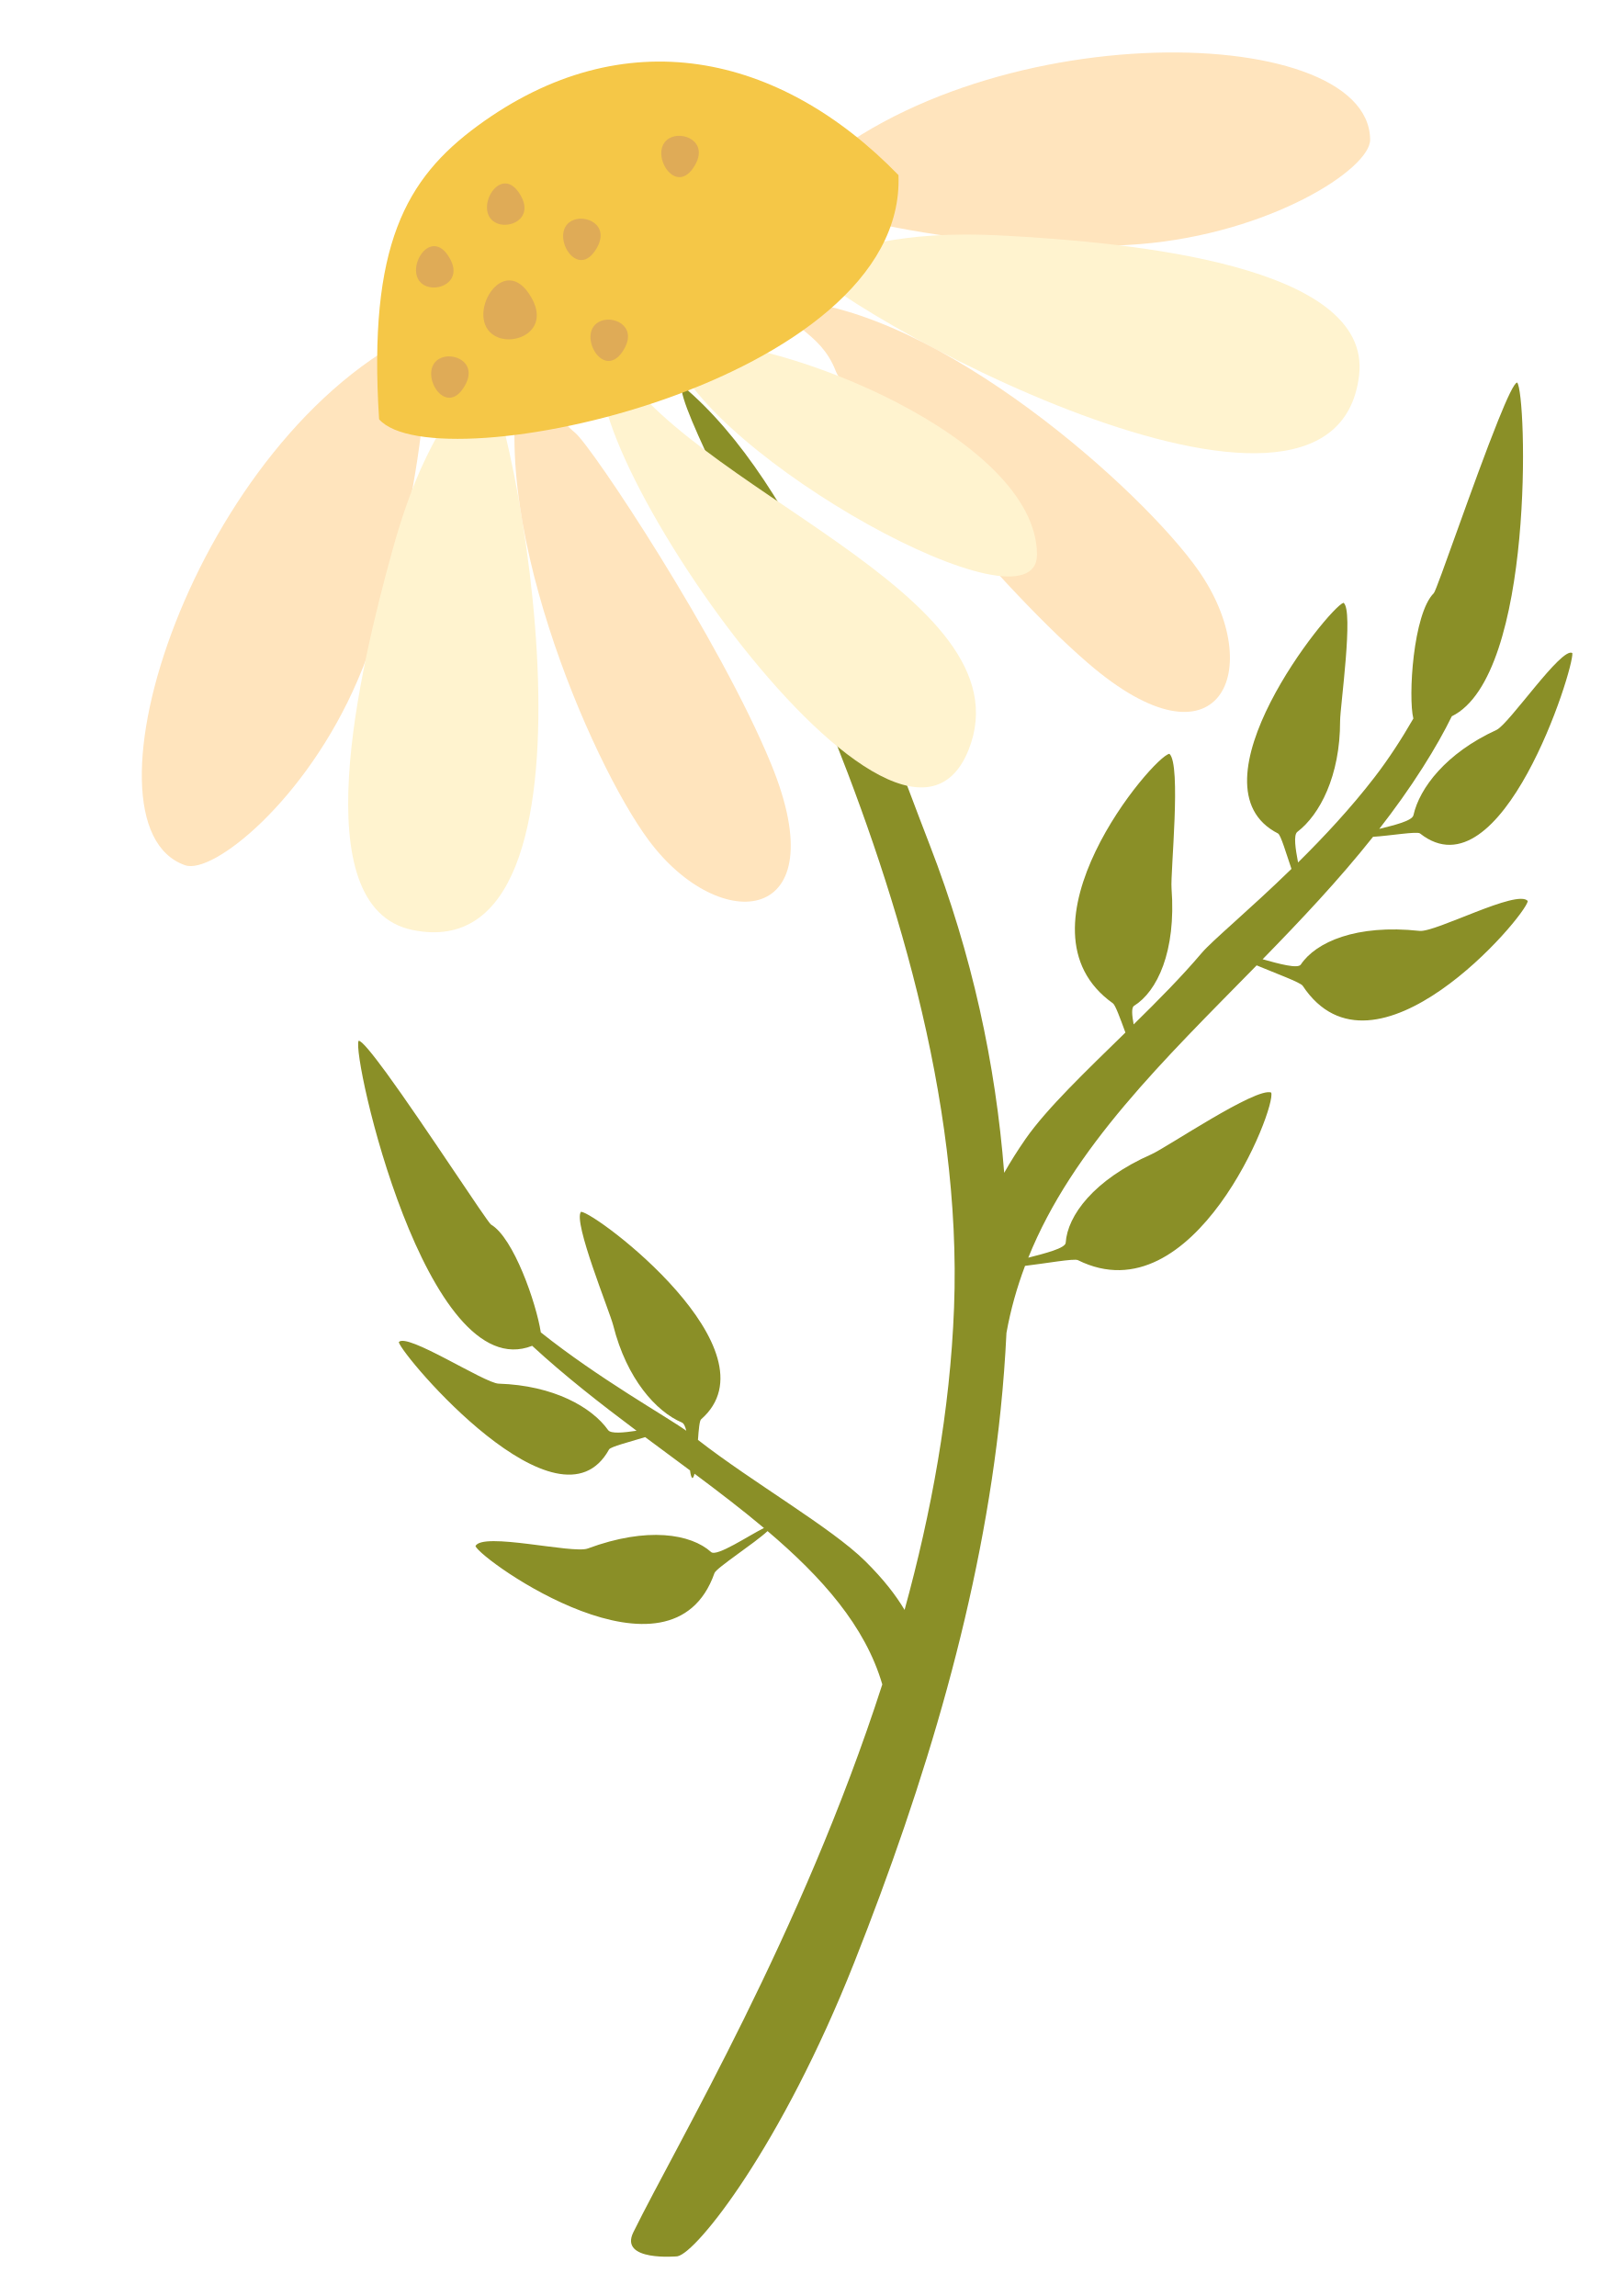
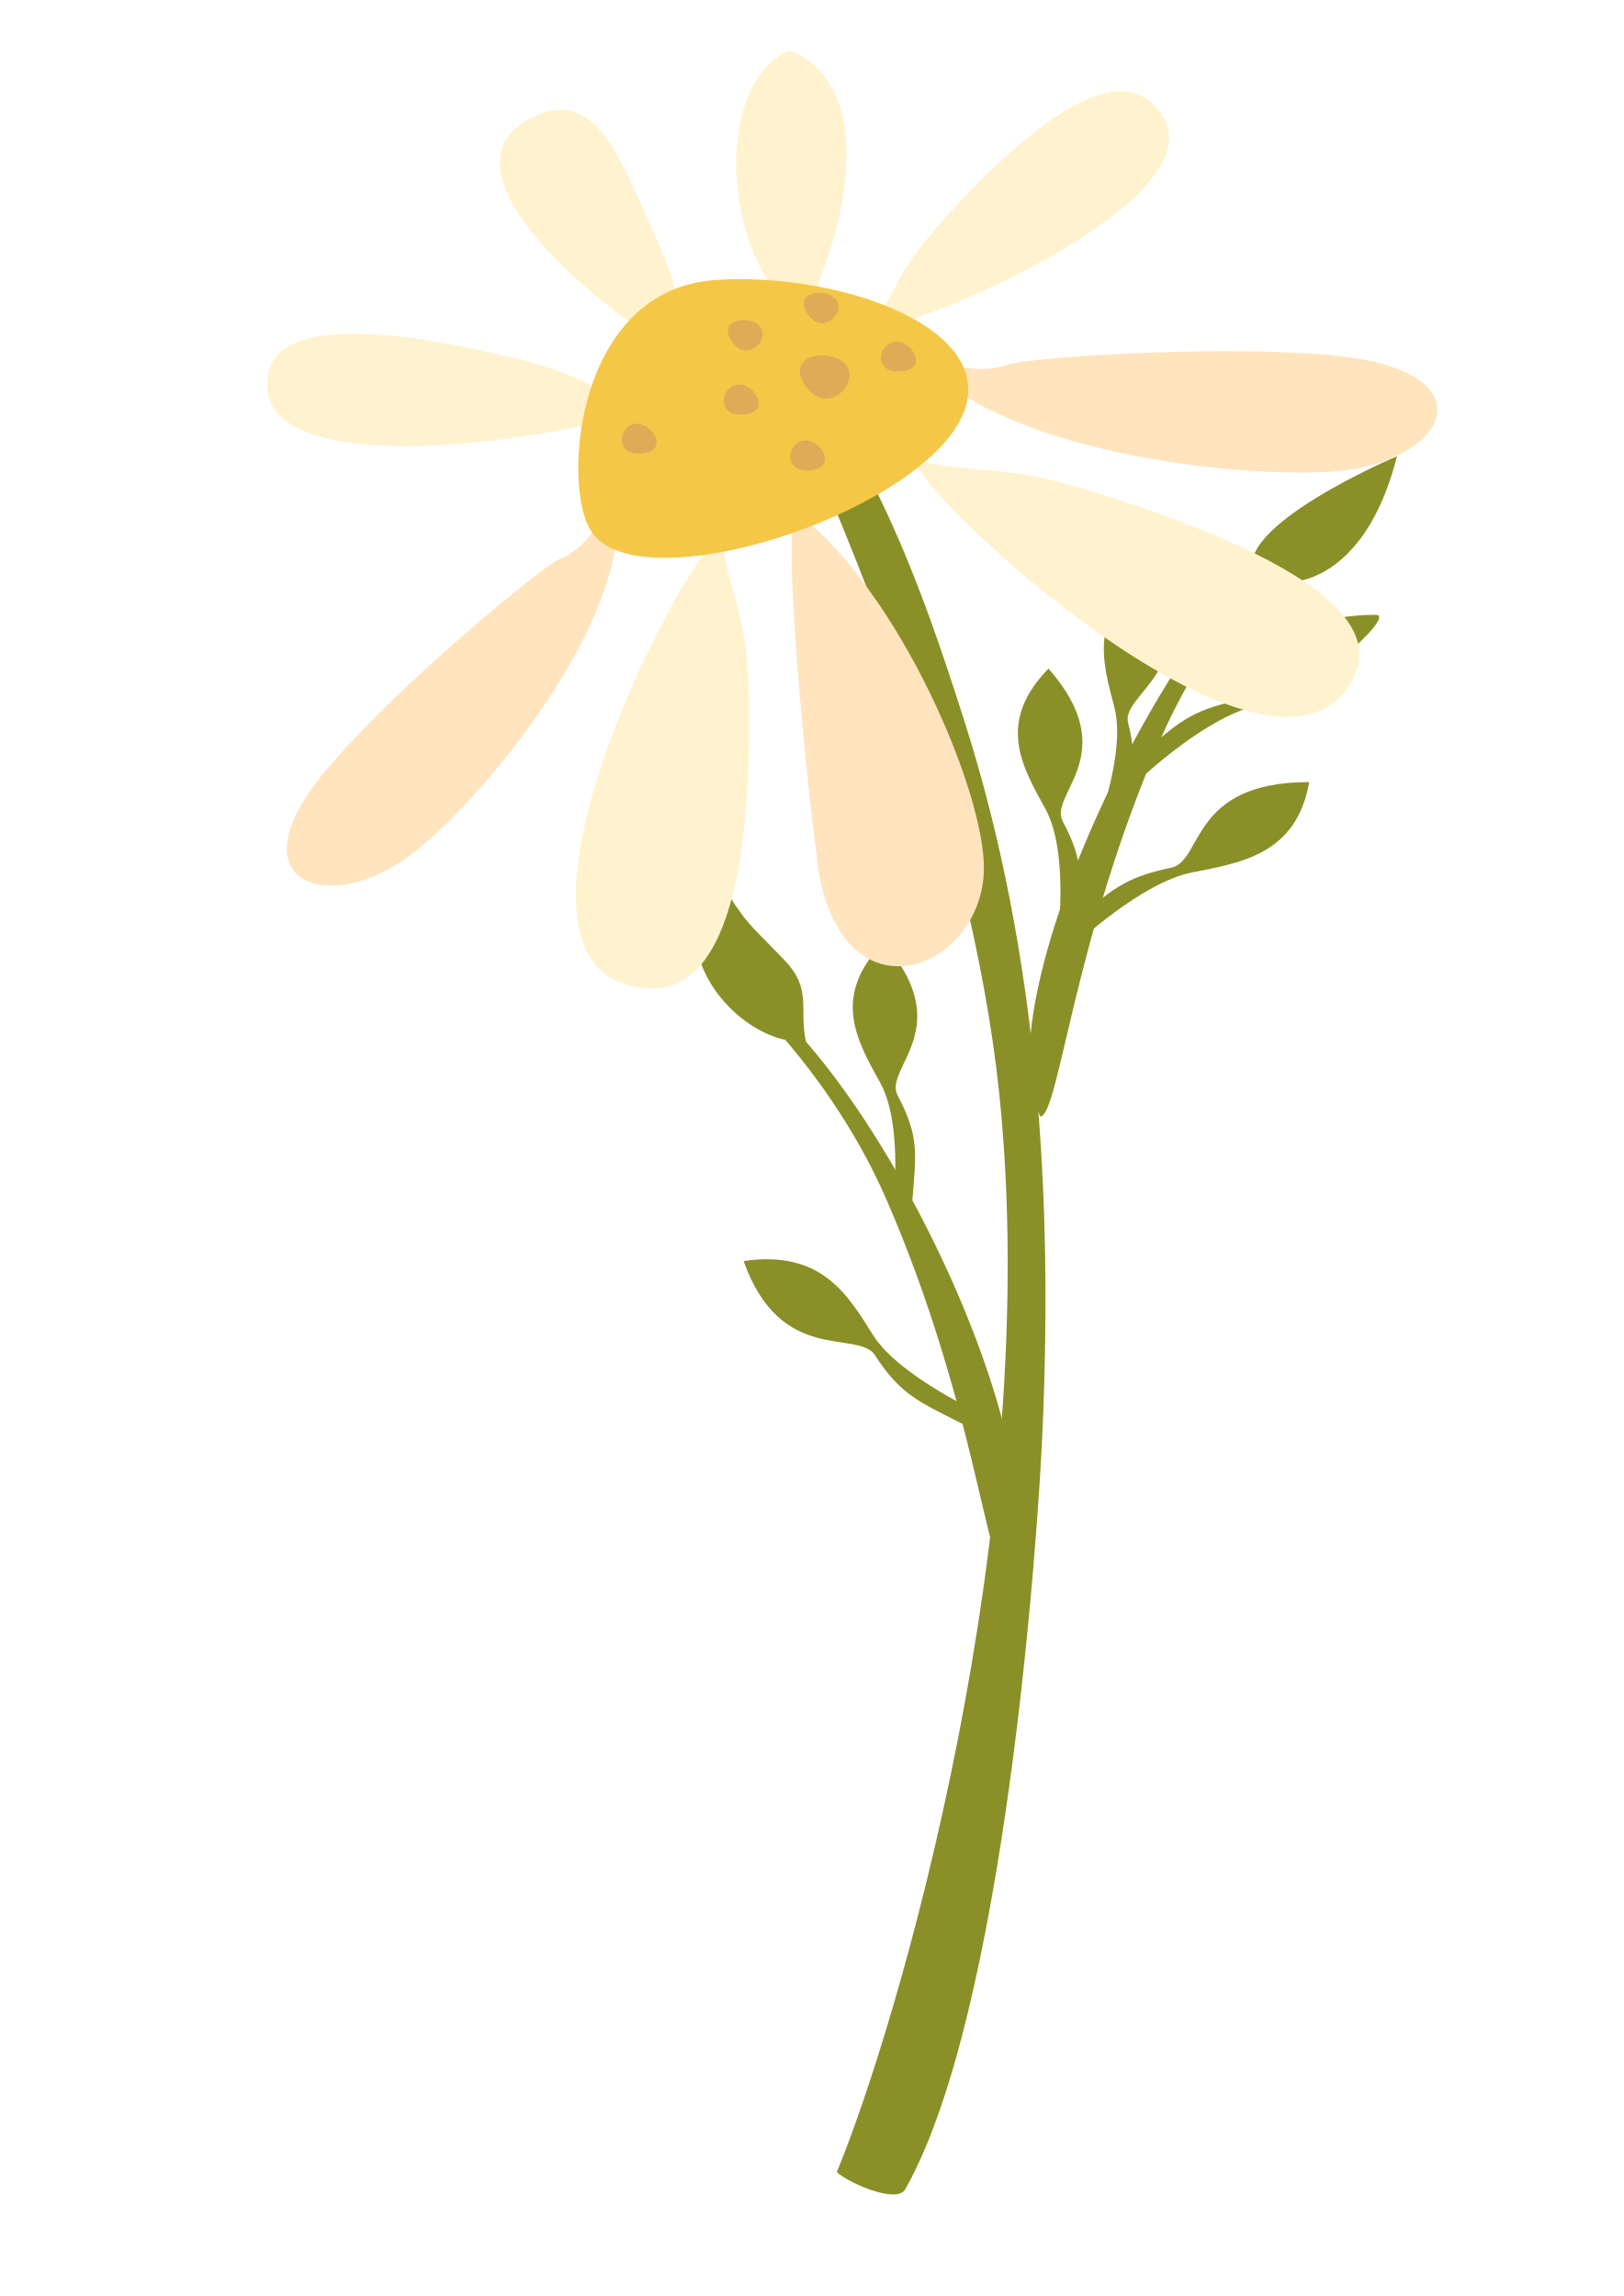
<svg xmlns="http://www.w3.org/2000/svg" width="210mm" height="297mm" viewBox="0 0 210 297" version="1.1" id="svg415">
  <defs id="defs412" />
  <g id="layer1">
-     <g id="g611">
-       <path d="m 88.134,49.796 c -0.799,6.171 37.346,65.045 35.256,119.38 -0.506,13.281 -2.936,26.482 -6.397,39.072 -1.092,-1.838 -2.689,-3.935 -5.093,-6.312 -4.38,-4.334 -14.579,-10.178 -21.629,-15.677 0.093,-1.345 0.2,-2.483 0.399,-2.657 10.119,-8.841 -13.527,-26.735 -15.524,-26.854 -1.085,1.231 3.728,12.941 4.167,14.705 1.744,6.93 5.559,11.145 8.874,12.556 0.26,0.112 0.439,0.511 0.572,1.065 -2.57,-1.844 -11.297,-6.731 -18.813,-12.723 -0.592,-3.794 -3.515,-12.228 -6.437,-13.945 -0.466,-0.28 -8.621,-12.876 -13.534,-19.62 -1.844,-2.516 -3.229,-4.219 -3.595,-4.153 -0.945,1.803 8.741,44.875 22.448,39.456 4.234,3.908 8.861,7.51 13.501,10.985 -1.651,0.245 -3.322,0.425 -3.681,-0.088 -2.09,-2.942 -7.017,-5.777 -14.16,-6.004 -1.818,-0.053 -11.936,-6.684 -12.915,-5.364 0.539,1.923 20.717,25.642 27.201,13.873 0.2,-0.352 2.676,-0.979 4.667,-1.591 1.95,1.452 3.894,2.883 5.805,4.307 0.067,0.546 0.16,0.926 0.313,0.992 0.107,-0.061 0.193,-0.26 0.266,-0.566 3.129,2.337 6.158,4.653 8.98,7.023 -1.97,0.973 -6.111,3.768 -6.837,3.109 -2.596,-2.342 -8.241,-3.321 -15.95,-0.458 -1.957,0.725 -13.64,-2.191 -14.526,-0.307 0.812,1.891 25.357,19.307 30.916,3.483 0.233,-0.666 5.199,-3.868 6.864,-5.427 7.016,5.959 12.622,12.249 14.839,19.832 -10.418,32.32 -26.515,59.322 -32.2,70.871 -1.877,3.821 5.692,3.109 5.692,3.109 2.523,-0.452 13.467,-14.239 22.867,-37.978 9.26,-23.406 16.463,-47.345 18.953,-71.576 v 0 -0.008 c 0.339,-3.295 0.586,-6.584 0.746,-9.886 0.539,-3.015 1.358,-5.897 2.403,-8.673 2.663,-0.313 6.338,-0.986 6.837,-0.74 15.019,7.47 25.737,-19.765 24.997,-21.682 -1.95,-0.732 -13.553,7.136 -15.464,7.976 -7.523,3.328 -10.884,7.968 -11.111,11.457 -0.046,0.705 -2.629,1.365 -4.84,1.93 5.752,-14.28 17.642,-25.67 29.537,-37.812 2.437,1.024 5.659,2.197 5.951,2.635 9.268,13.98 28.798,-8.92 29.119,-10.957 -1.325,-1.604 -11.936,4.088 -14.007,3.861 -8.181,-0.885 -13.407,1.452 -15.351,4.354 -0.38,0.573 -2.79,-0.08 -4.939,-0.685 4.926,-5.047 9.832,-10.239 14.28,-15.838 2.142,-0.126 5.697,-0.738 6.077,-0.433 10.544,8.336 19.945,-21.355 19.699,-23.34 -1.411,-0.838 -8.175,9.201 -9.82,9.953 -6.504,2.982 -9.945,7.502 -10.73,11.024 -0.166,0.746 -2.523,1.298 -4.42,1.772 1.983,-2.551 3.874,-5.186 5.619,-7.936 1.564,-2.463 2.803,-4.666 3.761,-6.631 10.771,-5.272 9.693,-41.792 8.455,-43.17 -0.374,0.02 -1.298,2.011 -2.463,4.906 -3.116,7.743 -7.929,21.954 -8.316,22.334 -2.688,2.663 -3.334,13.455 -2.649,16.224 -1.451,2.516 -3.129,5.147 -5.026,7.602 -3.062,3.982 -6.564,7.729 -9.886,11.012 -0.327,-1.731 -0.619,-3.563 -0.086,-3.962 2.868,-2.183 5.538,-7.203 5.525,-14.352 0,-1.811 1.791,-14.346 0.44,-15.278 -1.911,0.607 -20.444,23.753 -8.469,29.844 0.36,0.186 1.065,2.617 1.738,4.581 -5.466,5.325 -10.286,9.307 -11.609,10.877 -2.57,3.036 -5.673,6.171 -8.802,9.24 -0.225,-1.212 -0.3,-2.183 0.053,-2.404 2.97,-1.844 5.466,-6.997 4.847,-15.198 -0.16,-2.083 1.292,-16.03 -0.274,-17.402 -2.042,0.26 -20.976,22.568 -7.302,32.281 0.307,0.213 0.932,1.924 1.611,3.775 -5.113,5 -10.145,9.8 -12.895,13.733 -1.078,1.558 -1.997,3.023 -2.783,4.414 -1.105,-14.087 -4.147,-28.234 -9.626,-42.4 C 113.438,91.734 103.798,62.776 88.134,49.796 v 0" style="fill:#8a8f27;fill-opacity:1;fill-rule:evenodd;stroke:none;stroke-width:0.015" id="path16" />
-       <path d="M 54.563,42.732 C 25.318,56.352 9.081,106.779 23.947,111.926 c 3.588,1.245 15.624,-8.381 22.288,-23.886 7.869,-18.32 10.065,-43.264 8.328,-45.308 v 0" style="fill:#ffe4bd;fill-opacity:1;fill-rule:evenodd;stroke:none;stroke-width:0.015" id="path18" />
-       <path d="m 61.752,45.728 c -3.349,9.36 -6.897,10.652 -10.991,25.431 -4.32,15.584 -11.543,46.212 2.57,49.135 26.715,5.538 13.807,-67.144 8.421,-74.566 v 0" style="fill:#fff3cf;fill-opacity:1;fill-rule:evenodd;stroke:none;stroke-width:0.015" id="path20" />
-       <path d="m 67.717,46.887 c -5.339,19.164 8.701,51.711 16.17,61.79 9.227,12.457 24.412,11.098 15.864,-9.799 C 93.167,82.794 76.571,57.777 74.387,55.986 69.827,52.245 71.279,47.664 67.717,46.887 v 0" style="fill:#ffe4bd;fill-opacity:1;fill-rule:evenodd;stroke:none;stroke-width:0.015" id="path22" />
-       <path d="M 79.027,45.628 C 87.821,63.089 133.329,76.756 125.274,96.987 115.914,120.487 69.408,51.613 79.027,45.628 v 0" style="fill:#fff3cf;fill-opacity:1;fill-rule:evenodd;stroke:none;stroke-width:0.015" id="path24" />
-       <path d="m 101.861,25.037 c 22.221,-23.385 75.198,-22.708 75.345,-6.976 0.033,3.794 -12.929,12.136 -29.738,13.514 -19.877,1.623 -44.222,-4.242 -45.607,-6.538 v 0" style="fill:#ffe4bd;fill-opacity:1;fill-rule:evenodd;stroke:none;stroke-width:0.015" id="path26" />
-       <path d="m 102.414,32.807 c 9.939,-0.194 12.289,-3.15 27.6,-2.318 16.15,0.873 47.485,3.774 45.761,18.087 -3.262,27.081 -68.042,-8.301 -73.361,-15.77 v 0" style="fill:#fff3cf;fill-opacity:1;fill-rule:evenodd;stroke:none;stroke-width:0.015" id="path28" />
-       <path d="m 101.608,38.825 c 19.865,1.045 46.247,24.724 53.423,35.016 8.861,12.715 2.737,26.668 -14.346,11.909 C 127.537,74.393 109.111,50.687 108.112,48.051 c -2.097,-5.519 -6.903,-5.607 -6.504,-9.227 v 0" style="fill:#ffe4bd;fill-opacity:1;fill-rule:evenodd;stroke:none;stroke-width:0.015" id="path30" />
-       <path d="m 88.653,44.203 c 12.316,-0.685 45.281,12.416 45.468,27.461 0.14,11.218 -42.765,-12.688 -47.185,-26.276 -0.067,-0.206 1.418,-1.171 1.718,-1.185 v 0" style="fill:#fff3cf;fill-opacity:1;fill-rule:evenodd;stroke:none;stroke-width:0.015" id="path32" />
-       <path d="M 49.03,54.236 C 47.586,31.72 52.499,23.087 61.772,16.276 80.705,2.384 100.856,6.857 116.201,22.648 117.305,49.542 56.44,62.664 49.03,54.236 v 0" style="fill:#f5c747;fill-opacity:1;fill-rule:evenodd;stroke:none;stroke-width:0.015" id="path34" />
-       <path d="m 64.002,43.445 c 2.476,1.418 7.163,-0.607 4.753,-4.9 -3.608,-6.431 -8.841,2.576 -4.753,4.9 v 0" style="fill:#dfab57;fill-opacity:1;fill-rule:evenodd;stroke:none;stroke-width:0.015" id="path36" />
-       <path d="m 54.849,36.881 c 1.744,0.991 5.026,-0.427 3.335,-3.442 -2.53,-4.514 -6.198,1.803 -3.335,3.442 v 0" style="fill:#dfab57;fill-opacity:1;fill-rule:evenodd;stroke:none;stroke-width:0.015" id="path38" />
-       <path d="m 64.029,28.766 c 1.737,0.991 5.026,-0.427 3.335,-3.442 -2.53,-4.508 -6.204,1.809 -3.335,3.442 v 0" style="fill:#dfab57;fill-opacity:1;fill-rule:evenodd;stroke:none;stroke-width:0.015" id="path40" />
-       <path d="m 73.875,28.6 c 1.738,-0.992 5.026,0.425 3.335,3.442 -2.53,4.513 -6.204,-1.805 -3.335,-3.442 v 0" style="fill:#dfab57;fill-opacity:1;fill-rule:evenodd;stroke:none;stroke-width:0.015" id="path42" />
-       <path d="m 77.416,41.66 c 1.737,-0.998 5.026,0.427 3.335,3.436 -2.536,4.513 -6.204,-1.805 -3.335,-3.436 v 0" style="fill:#dfab57;fill-opacity:1;fill-rule:evenodd;stroke:none;stroke-width:0.015" id="path44" />
-       <path d="m 56.806,46.413 c 1.744,-0.992 5.026,0.427 3.335,3.442 -2.53,4.507 -6.198,-1.811 -3.335,-3.442 v 0" style="fill:#dfab57;fill-opacity:1;fill-rule:evenodd;stroke:none;stroke-width:0.015" id="path46" />
-       <path d="m 86.57,17.881 c 1.744,-0.992 5.033,0.425 3.342,3.436 -2.536,4.513 -6.204,-1.805 -3.342,-3.436 v 0" style="fill:#dfab57;fill-opacity:1;fill-rule:evenodd;stroke:none;stroke-width:0.015" id="path48" />
+     <g id="g1147" transform="matrix(0.3687829,0,0,0.3687829,39.88382,112.1966)">
+       <path d="m 166.767,-185.453 c 33.408,45.826 48.017,86.296 63.168,133.724 26.793,83.873 30.921,169.33 27.57,248.44 -1.676,39.539 -13.349,205.518 -48.186,266.979 -2.995,5.292 -20.211,-2.392 -23.999,-6.04 21.142,-50.998 72.962,-226.617 56.896,-379.014 -4.967,-47.223 -18.708,-98.481 -31.856,-136.934 C 185.101,-132.204 163.493,-167.133 166.767,-185.453 v 0" style="fill:#8a8f27;fill-opacity:1;fill-rule:evenodd;stroke:none;stroke-width:0.035" id="path102" />
+       <path d="m 256.697,87.393 c -21.22,-40.531 49.445,-187.434 98.097,-211.169 8.026,-3.912 -32.741,25.428 -55.979,78.909 -30.801,70.866 -35.504,131.657 -42.118,132.26 v 0" style="fill:#8a8f27;fill-opacity:1;fill-rule:evenodd;stroke:none;stroke-width:0.035" id="path104" />
+       <path d="m 331.8,-102.306 c -8.925,-16.873 49.989,-41.945 49.971,-41.868 -11.285,44.63 -38.513,48.295 -49.971,41.868 v 0" style="fill:#8a8f27;fill-opacity:1;fill-rule:evenodd;stroke:none;stroke-width:0.035" id="path106" />
+       <path d="m 292.045,-39.544 c 12.573,-10.82 17.106,-15.508 33.905,-18.986 11.314,-2.342 6.502,-30.099 48.447,-30.039 7.482,0.018 -23.936,28.3 -40.996,31.669 -18.119,3.57 -41.109,25.523 -41.109,25.337 -0.028,-1.46 -2.11,-6.382 -0.247,-7.98 v 0" style="fill:#8a8f27;fill-opacity:1;fill-rule:evenodd;stroke:none;stroke-width:0.035" id="path108" />
+       <path d="M 268.635,19.12 C 281.194,8.3 285.741,3.612 302.54,0.133 313.857,-2.209 309.042,-29.966 350.987,-29.902 346.563,-4.538 327.037,-1.602 309.977,1.767 c -18.101,3.57 -41.092,25.52 -41.109,25.333 -0.014,-1.46 -2.095,-6.382 -0.233,-7.98 v 0" style="fill:#8a8f27;fill-opacity:1;fill-rule:evenodd;stroke:none;stroke-width:0.035" id="path110" />
+       <path d="m 283.536,-14.271 c 5.158,-15.12 7.796,-20.913 3.944,-36.389 -2.593,-10.414 26.656,-18.394 8.491,-53.231 -22.927,14.623 -17.371,32.12 -13.303,47.752 4.314,16.595 -7.232,45.191 -7.063,45.113 1.443,-0.607 7.158,-1.009 7.93,-3.246 v 0" style="fill:#8a8f27;fill-opacity:1;fill-rule:evenodd;stroke:none;stroke-width:0.035" id="path112" />
+       <path d="m 269.785,20.115 c 1.256,-15.804 2.374,-21.999 -5.218,-36.234 -5.122,-9.592 21.361,-23.534 -4.999,-53.601 -18.673,19.078 -8.911,34.925 -1.055,49.287 8.336,15.229 4.209,45.501 4.364,45.392 1.256,-0.903 6.72,-2.484 6.907,-4.844 v 0" style="fill:#8a8f27;fill-opacity:1;fill-rule:evenodd;stroke:none;stroke-width:0.035" id="path114" />
+       <path d="M 244.914,248.979 C 266.137,208.431 195.486,61.531 146.835,37.796 c -8.026,-3.912 32.741,25.428 55.979,78.906 30.783,70.866 35.504,131.674 42.1,132.278 v 0" style="fill:#8a8f27;fill-opacity:1;fill-rule:evenodd;stroke:none;stroke-width:0.035" id="path116" />
+       <path d="m 174.514,61.174 c -14.855,0.808 -31.979,-12.45 -37.271,-28.843 -6.071,-18.785 0.84,-41.06 0.762,-40.936 -0.173,0.247 0.028,3.51 5.493,12.203 11.024,17.508 9.888,14.792 23.52,29.012 9.765,10.199 4.953,16.937 7.497,28.564 v 0" style="fill:#8a8f27;fill-opacity:1;fill-rule:evenodd;stroke:none;stroke-width:0.035" id="path118" />
+       <path d="m 211.866,116.254 c 1.274,-15.804 2.388,-21.999 -5.218,-36.248 -5.105,-9.578 21.361,-23.534 -4.999,-53.605 -18.658,19.096 -8.894,34.943 -1.041,49.287 8.34,15.247 4.209,45.515 4.364,45.392 1.242,-0.885 6.706,-2.484 6.893,-4.826 v 0" style="fill:#8a8f27;fill-opacity:1;fill-rule:evenodd;stroke:none;stroke-width:0.035" id="path120" />
+       <path d="m 228.848,194.927 c -15.074,-7.638 -21.315,-10.153 -30.131,-23.781 -5.948,-9.176 -33.066,3.694 -46.076,-33.052 27.541,-4.036 36.654,12.139 45.438,26.035 9.313,14.732 39.12,28.035 38.933,28.095 -1.489,0.483 -5.927,3.835 -8.163,2.702 v 0" style="fill:#8a8f27;fill-opacity:1;fill-rule:evenodd;stroke:none;stroke-width:0.035" id="path122" />
+       <path d="m 144.926,-117.07 c 1.972,21.283 9.207,25.926 9.61,58.868 0.434,34.742 -1.552,102.348 -35.13,100.655 -63.507,-3.182 8.957,-147.055 25.52,-159.523 v 0" style="fill:#fff3cf;fill-opacity:1;fill-rule:evenodd;stroke:none;stroke-width:0.035" id="path124" />
+       <path d="m 212.286,-142.9 c 22.43,5.387 29.587,0.653 63.429,11.285 35.687,11.208 104.179,35.472 91.264,64.082 -24.433,54.098 -147.475,-56.832 -154.693,-75.367 v 0" style="fill:#fff3cf;fill-opacity:1;fill-rule:evenodd;stroke:none;stroke-width:0.035" id="path126" />
+       <path d="m 196.59,-188.635 c 10.121,-13.056 8.445,-18.937 25.612,-37.955 18.119,-20.041 54.987,-57.778 73.272,-41.758 34.618,30.332 -82.832,80.024 -98.884,79.714 v 0" style="fill:#fff3cf;fill-opacity:1;fill-rule:evenodd;stroke:none;stroke-width:0.035" id="path128" />
+       <path d="m 116.75,-161.559 c -16.468,-5.186 -18.828,-10.883 -44.799,-17.138 -27.386,-6.6 -81.188,-17.544 -85.954,5.292 -9.021,43.219 117.884,20.708 130.754,11.846 v 0" style="fill:#fff3cf;fill-opacity:1;fill-rule:evenodd;stroke:none;stroke-width:0.035" id="path130" />
+       <path d="m 134.276,-178.993 c -5.697,-15.152 -2.265,-20.366 -12.898,-43.078 -11.208,-23.971 -19.685,-51.961 -42.164,-41.356 -42.52,20.041 39.571,80.536 55.062,84.434 v 0" style="fill:#fff3cf;fill-opacity:1;fill-rule:evenodd;stroke:none;stroke-width:0.035" id="path132" />
+       <path d="M 108.569,-123.371 C 109.162,-80.621 58.086,-20.744 35.237,-3.903 6.997,16.887 -26.407,5.707 5.321,-32.993 c 24.451,-29.789 76.796,-72.619 82.772,-75.135 12.513,-5.263 11.984,-15.586 20.475,-15.244 v 0" style="fill:#ffe4bd;fill-opacity:1;fill-rule:evenodd;stroke:none;stroke-width:0.035" id="path134" />
+       <path d="m 171.099,-124.489 c 35.937,27.058 66.506,98.637 65.807,125.603 -0.854,33.299 -45.191,52.656 -56.988,5.369 -2.561,-10.291 -14.764,-124.982 -8.819,-130.972 v 0" style="fill:#ffe4bd;fill-opacity:1;fill-rule:evenodd;stroke:none;stroke-width:0.035" id="path136" />
+       <path d="m 219.408,-173.391 c 33.02,30.039 115.267,37.617 144.279,34.107 35.846,-4.346 50.25,-34.276 -2.018,-40.019 -40.238,-4.424 -110.031,0.667 -116.149,2.886 -12.792,4.674 -20.493,-2.84 -26.113,3.027 v 0" style="fill:#ffe4bd;fill-opacity:1;fill-rule:evenodd;stroke:none;stroke-width:0.035" id="path138" />
+       <path d="m 175.043,-196.985 c 12.513,-23.862 25.848,-76.796 -6.364,-89.588 -27.354,12.358 -23.022,72.03 2.265,92.008 0.388,0.31 3.789,-1.831 4.099,-2.42 v 0" style="fill:#fff3cf;fill-opacity:1;fill-rule:evenodd;stroke:none;stroke-width:0.035" id="path140" />
+       <path d="m 216.275,-142.325 c -32.043,27.369 -104.242,46.274 -117.471,23.858 -9.871,-16.718 -4.794,-84.37 44.136,-87.57 51.149,-3.337 119.175,24.543 73.335,63.712 v 0" style="fill:#f5c747;fill-opacity:1;fill-rule:evenodd;stroke:none;stroke-width:0.035" id="path142" />
+       <path d="m 189.789,-172.876 c 0.282,6.131 -8.911,13.085 -15.244,4.269 -9.483,-13.226 14.778,-14.362 15.244,-4.269 v 0" style="fill:#dfab57;fill-opacity:1;fill-rule:evenodd;stroke:none;stroke-width:0.035" id="path144" />
+       <path d="m 185.94,-196.816 c 0.201,4.3 -6.255,9.19 -10.696,2.995 -6.643,-9.282 10.372,-10.072 10.696,-2.995 v 0" style="fill:#dfab57;fill-opacity:1;fill-rule:evenodd;stroke:none;stroke-width:0.035" id="path146" />
+       <path d="m 159.316,-187.269 c 0.205,4.3 -6.241,9.193 -10.696,2.999 -6.643,-9.285 10.372,-10.075 10.696,-2.999 v 0" style="fill:#dfab57;fill-opacity:1;fill-rule:evenodd;stroke:none;stroke-width:0.035" id="path148" />
+       <path d="m 148.465,-168.625 c -3.909,2.36 -4.484,10.029 3.574,9.765 12.061,-0.402 2.872,-13.628 -3.574,-9.765 v 0" style="fill:#dfab57;fill-opacity:1;fill-rule:evenodd;stroke:none;stroke-width:0.035" id="path150" />
+       <path d="m 171.751,-149 c -3.912,2.342 -4.47,10.012 3.57,9.747 12.061,-0.402 2.889,-13.631 -3.57,-9.747 v 0" style="fill:#dfab57;fill-opacity:1;fill-rule:evenodd;stroke:none;stroke-width:0.035" id="path152" />
+       <path d="m 203.621,-183.696 c -3.926,2.342 -4.487,10.026 3.57,9.747 12.047,-0.388 2.872,-13.614 -3.57,-9.747 v 0" style="fill:#dfab57;fill-opacity:1;fill-rule:evenodd;stroke:none;stroke-width:0.035" id="path154" />
+       <path d="m 112.682,-154.902 c -3.909,2.346 -4.484,10.029 3.574,9.765 12.061,-0.402 2.872,-13.628 -3.574,-9.765 v 0" style="fill:#dfab57;fill-opacity:1;fill-rule:evenodd;stroke:none;stroke-width:0.035" id="path156" />
    </g>
  </g>
</svg>
